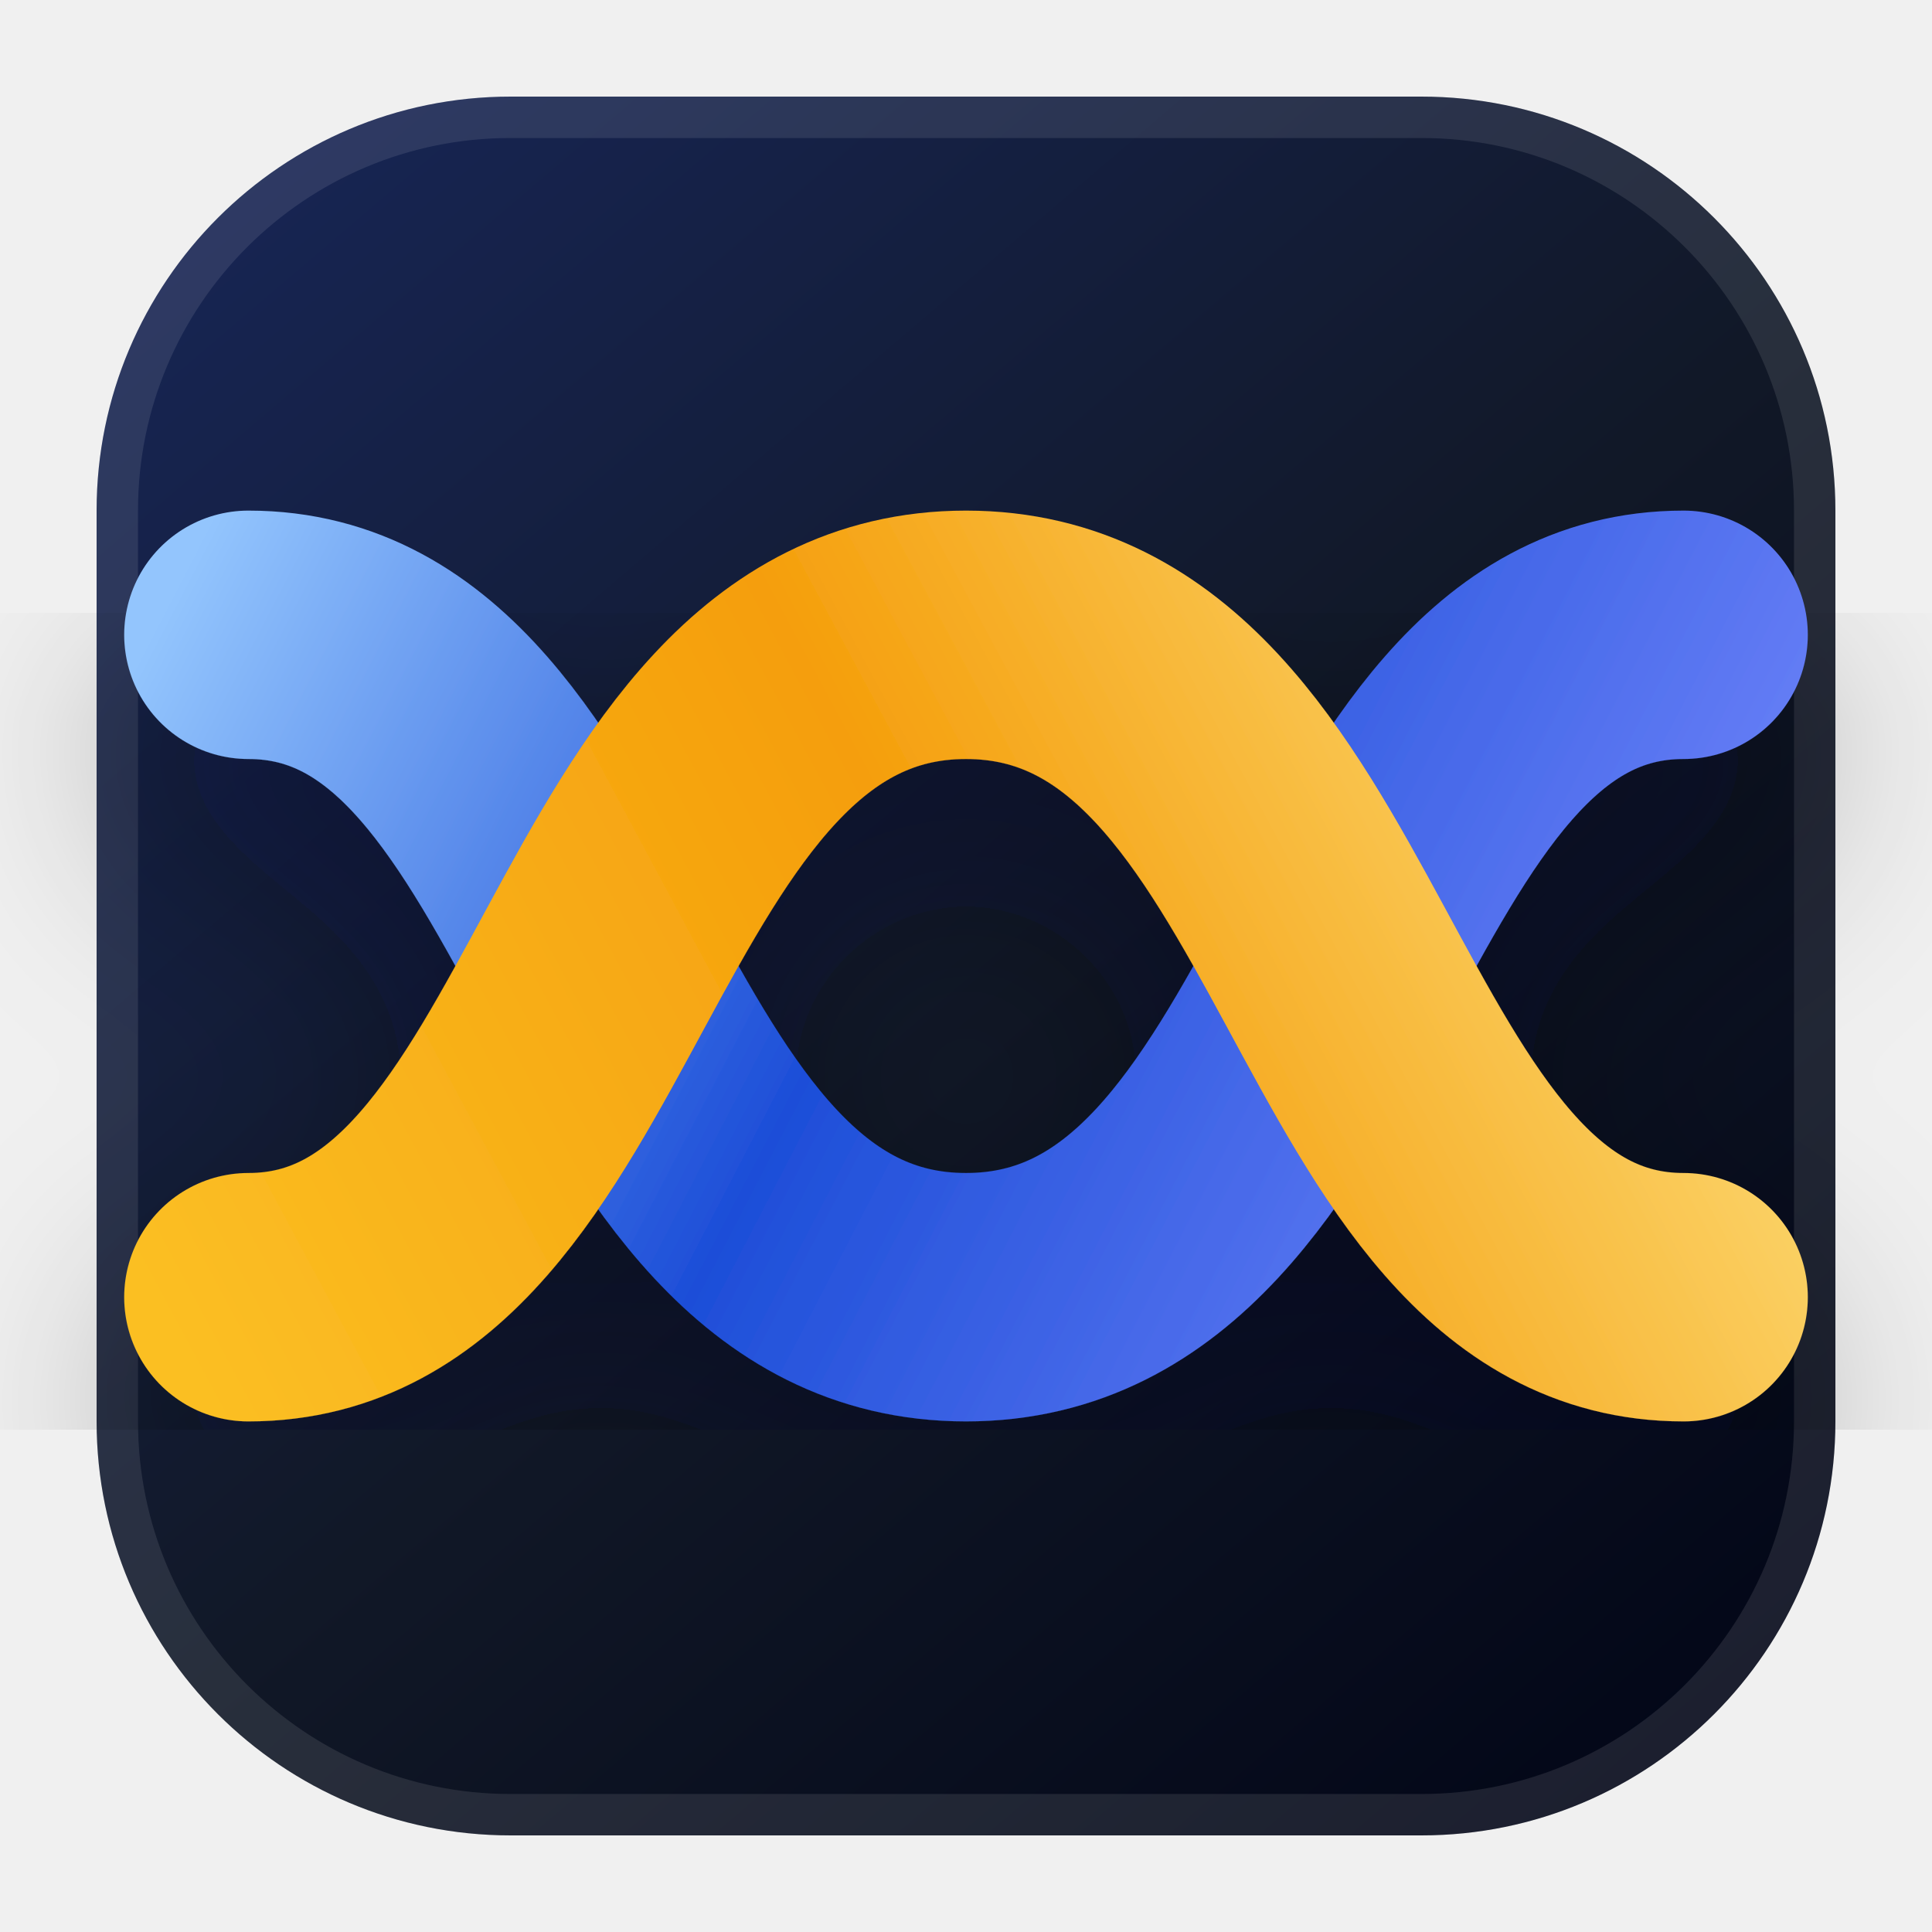
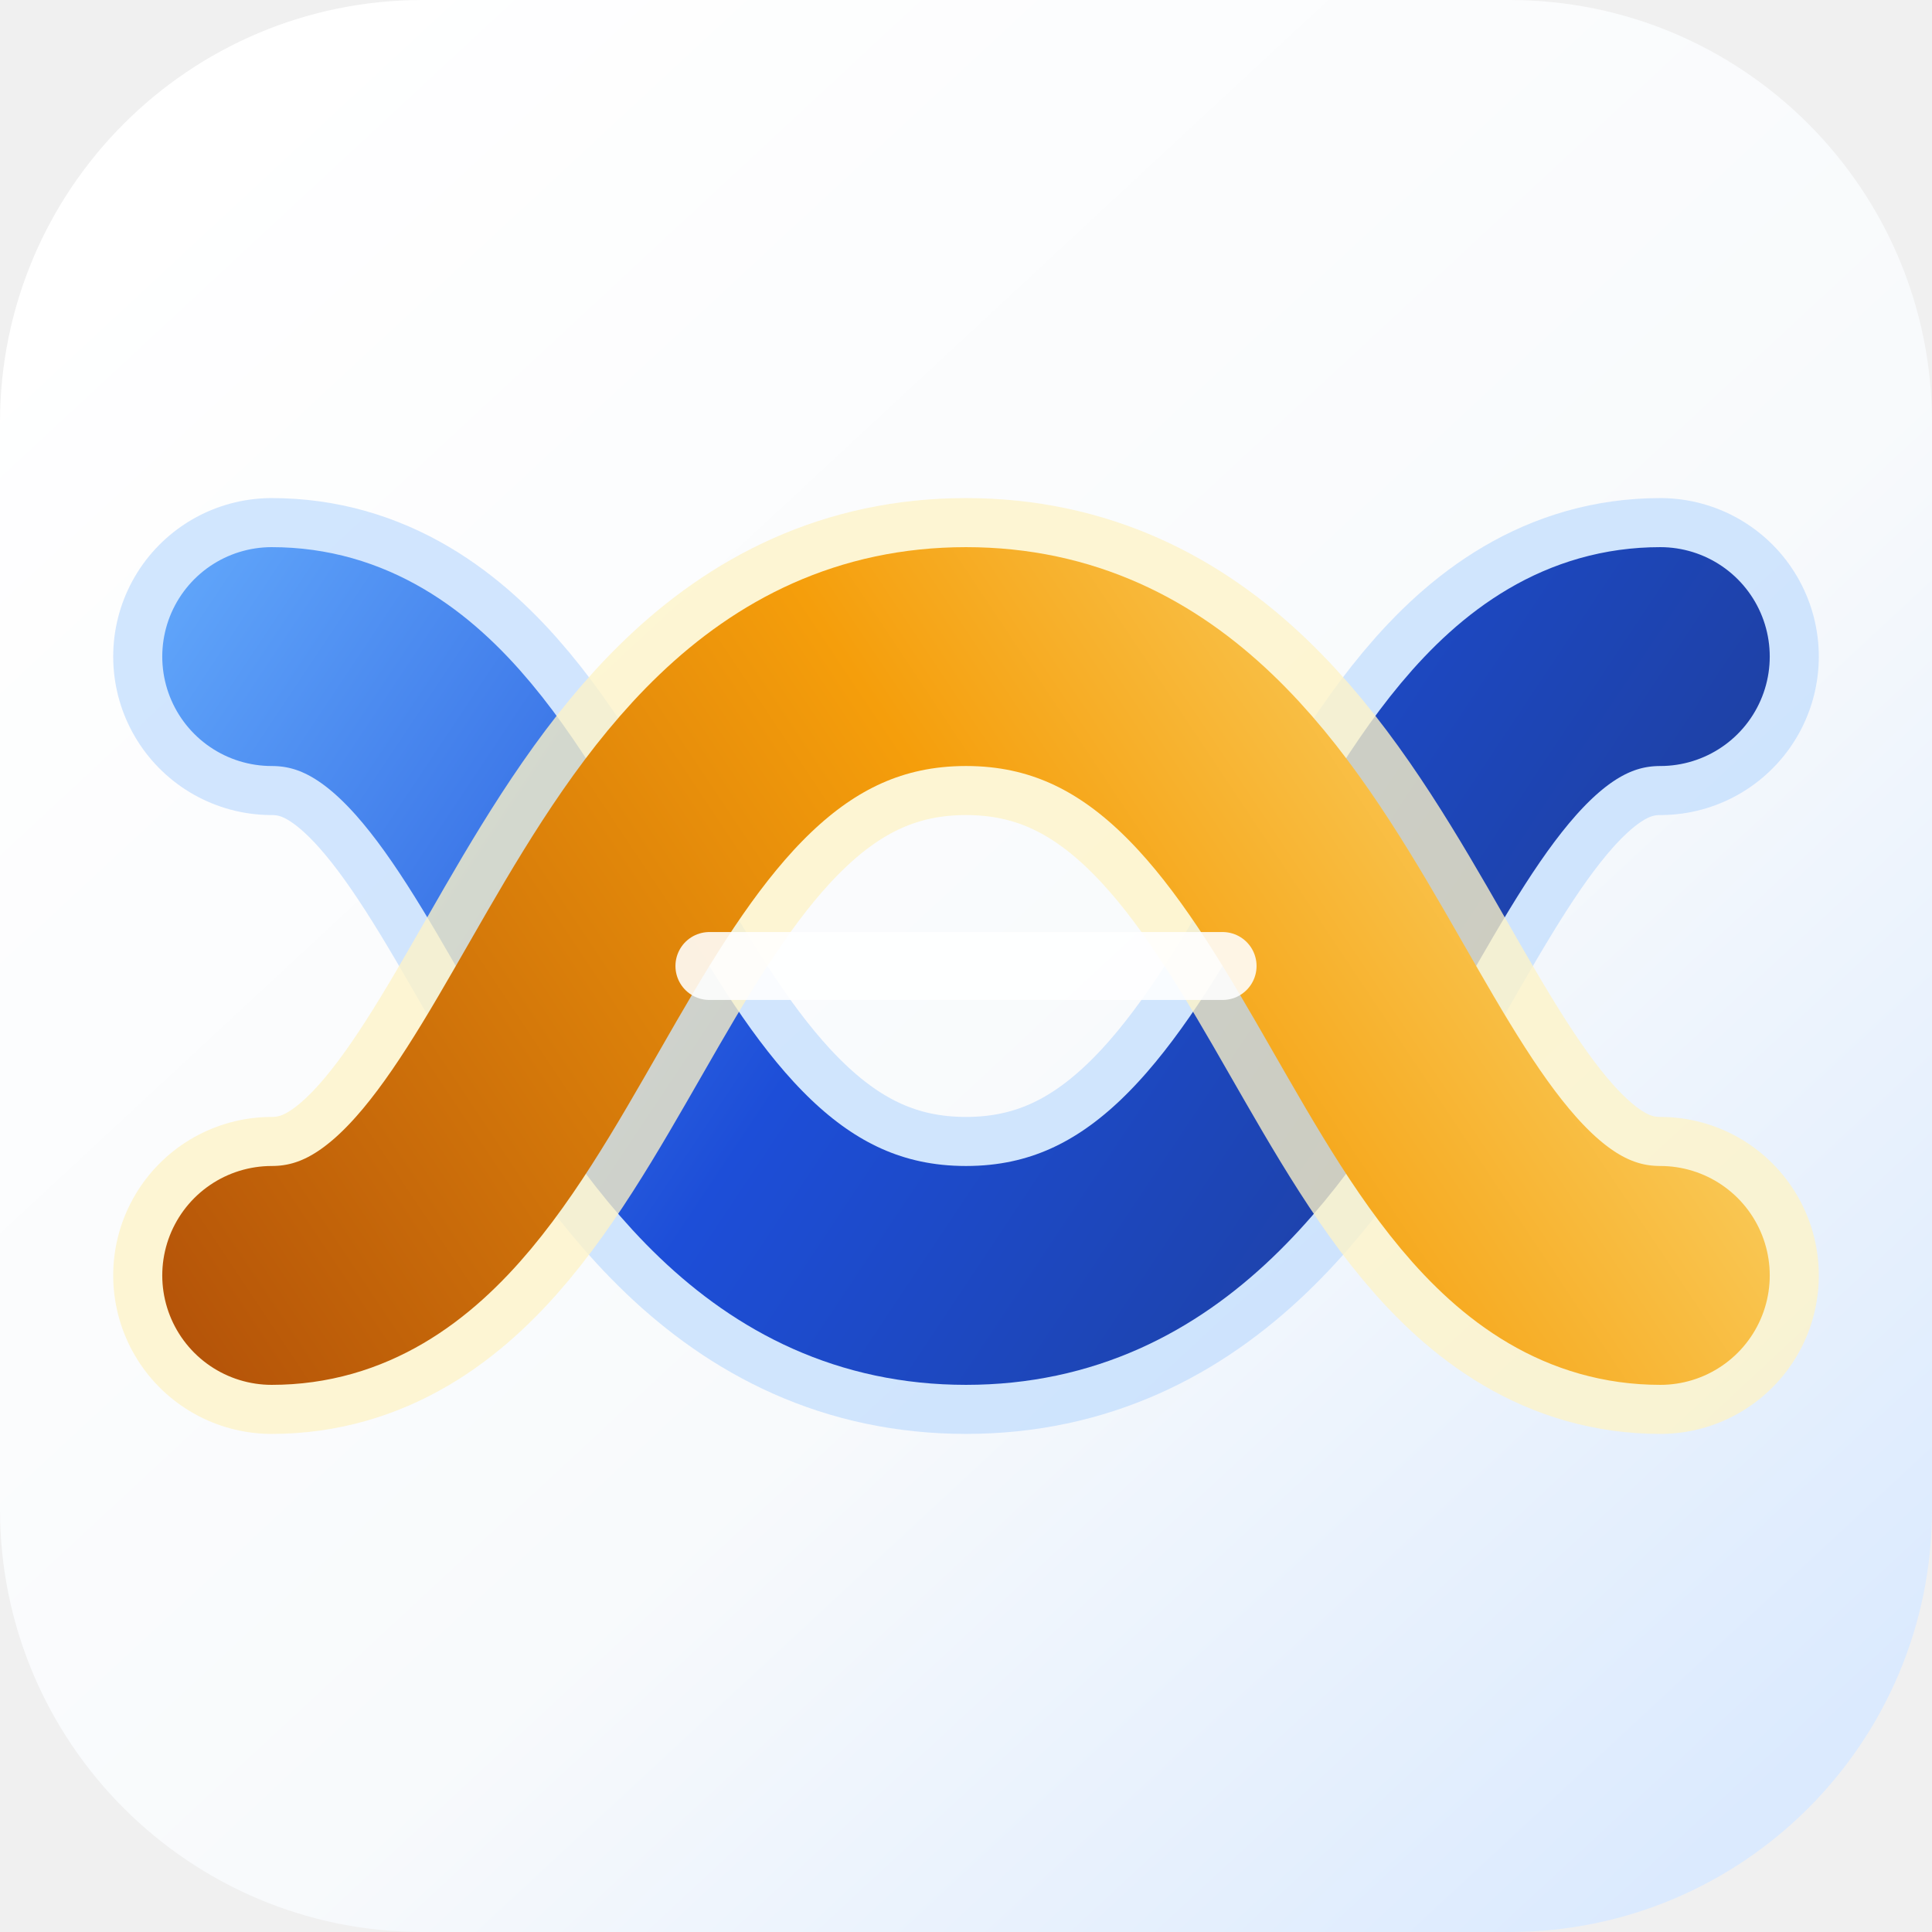
- <svg xmlns="http://www.w3.org/2000/svg" viewBox="0 0 140 140" role="img" aria-labelledby="title desc" fill="none">
+ <svg xmlns="http://www.w3.org/2000/svg" viewBox="0 0 512 512" role="img" aria-label="Weave">
  <defs>
-     <linearGradient id="weave-bg" x1="18" y1="10" x2="122" y2="132" gradientUnits="userSpaceOnUse">
-       <stop stop-color="#172554" />
-       <stop offset="0.52" stop-color="#111827" />
-       <stop offset="1" stop-color="#020617" />
+     <linearGradient id="bg" x1="48" y1="32" x2="464" y2="480" gradientUnits="userSpaceOnUse">
+       <stop stop-color="#ffffff" />
+       <stop offset="0.6" stop-color="#f8fafc" />
+       <stop offset="1" stop-color="#dbeafe" />
    </linearGradient>
-     <linearGradient id="weave-blue" x1="14" y1="40" x2="126" y2="98" gradientUnits="userSpaceOnUse">
-       <stop stop-color="#93C5FD" />
-       <stop offset="0.45" stop-color="#1D4ED8" />
-       <stop offset="1" stop-color="#7C8CFF" />
+     <linearGradient id="blue" x1="64" y1="128" x2="448" y2="384" gradientUnits="userSpaceOnUse">
+       <stop stop-color="#60a5fa" />
+       <stop offset="0.45" stop-color="#1d4ed8" />
+       <stop offset="1" stop-color="#1e3a8a" />
    </linearGradient>
-     <linearGradient id="weave-amber" x1="126" y1="40" x2="14" y2="100" gradientUnits="userSpaceOnUse">
-       <stop stop-color="#FDE68A" />
-       <stop offset="0.5" stop-color="#F59E0B" />
-       <stop offset="1" stop-color="#FBBF24" />
+     <linearGradient id="gold" x1="448" y1="128" x2="64" y2="384" gradientUnits="userSpaceOnUse">
+       <stop stop-color="#fde68a" />
+       <stop offset="0.46" stop-color="#f59e0b" />
+       <stop offset="1" stop-color="#b45309" />
    </linearGradient>
-     <filter id="soft-shadow" x="-20%" y="-20%" width="140%" height="140%">
-       <feDropShadow dx="0" dy="8" stdDeviation="8" flood-color="#020617" flood-opacity="0.34" />
-     </filter>
  </defs>
-   <rect x="7" y="7" width="126" height="126" rx="30" fill="url(#weave-bg)" />
-   <rect x="8.5" y="8.5" width="123" height="123" rx="28.5" stroke="#FFFFFF" stroke-opacity="0.1" stroke-width="3" />
-   <g filter="url(#soft-shadow)" stroke-linecap="round">
-     <path d="M18 46C43 46 43 94 70 94C97 94 97 46 122 46" stroke="url(#weave-blue)" stroke-width="18" />
-     <path d="M18 94C43 94 43 46 70 46C97 46 97 94 122 94" stroke="url(#weave-amber)" stroke-width="18" />
+   <rect width="512" height="512" rx="112" fill="url(#bg)" />
+   <g fill="none" stroke-linecap="round">
+     <path d="M72 174c76 0 82 164 184 164s108-164 184-164" stroke="#bfdbfe" stroke-width="84" opacity=".7" />
+     <path d="M72 174c76 0 82 164 184 164s108-164 184-164" stroke="url(#blue)" stroke-width="58" />
+     <path d="M72 338c76 0 82-164 184-164s108 164 184 164" stroke="#fef3c7" stroke-width="84" opacity=".78" />
+     <path d="M72 338c76 0 82-164 184-164s108 164 184 164" stroke="url(#gold)" stroke-width="58" />
+     <path d="M188 256h136" stroke="#fff" stroke-width="18" opacity=".88" />
  </g>
</svg>
